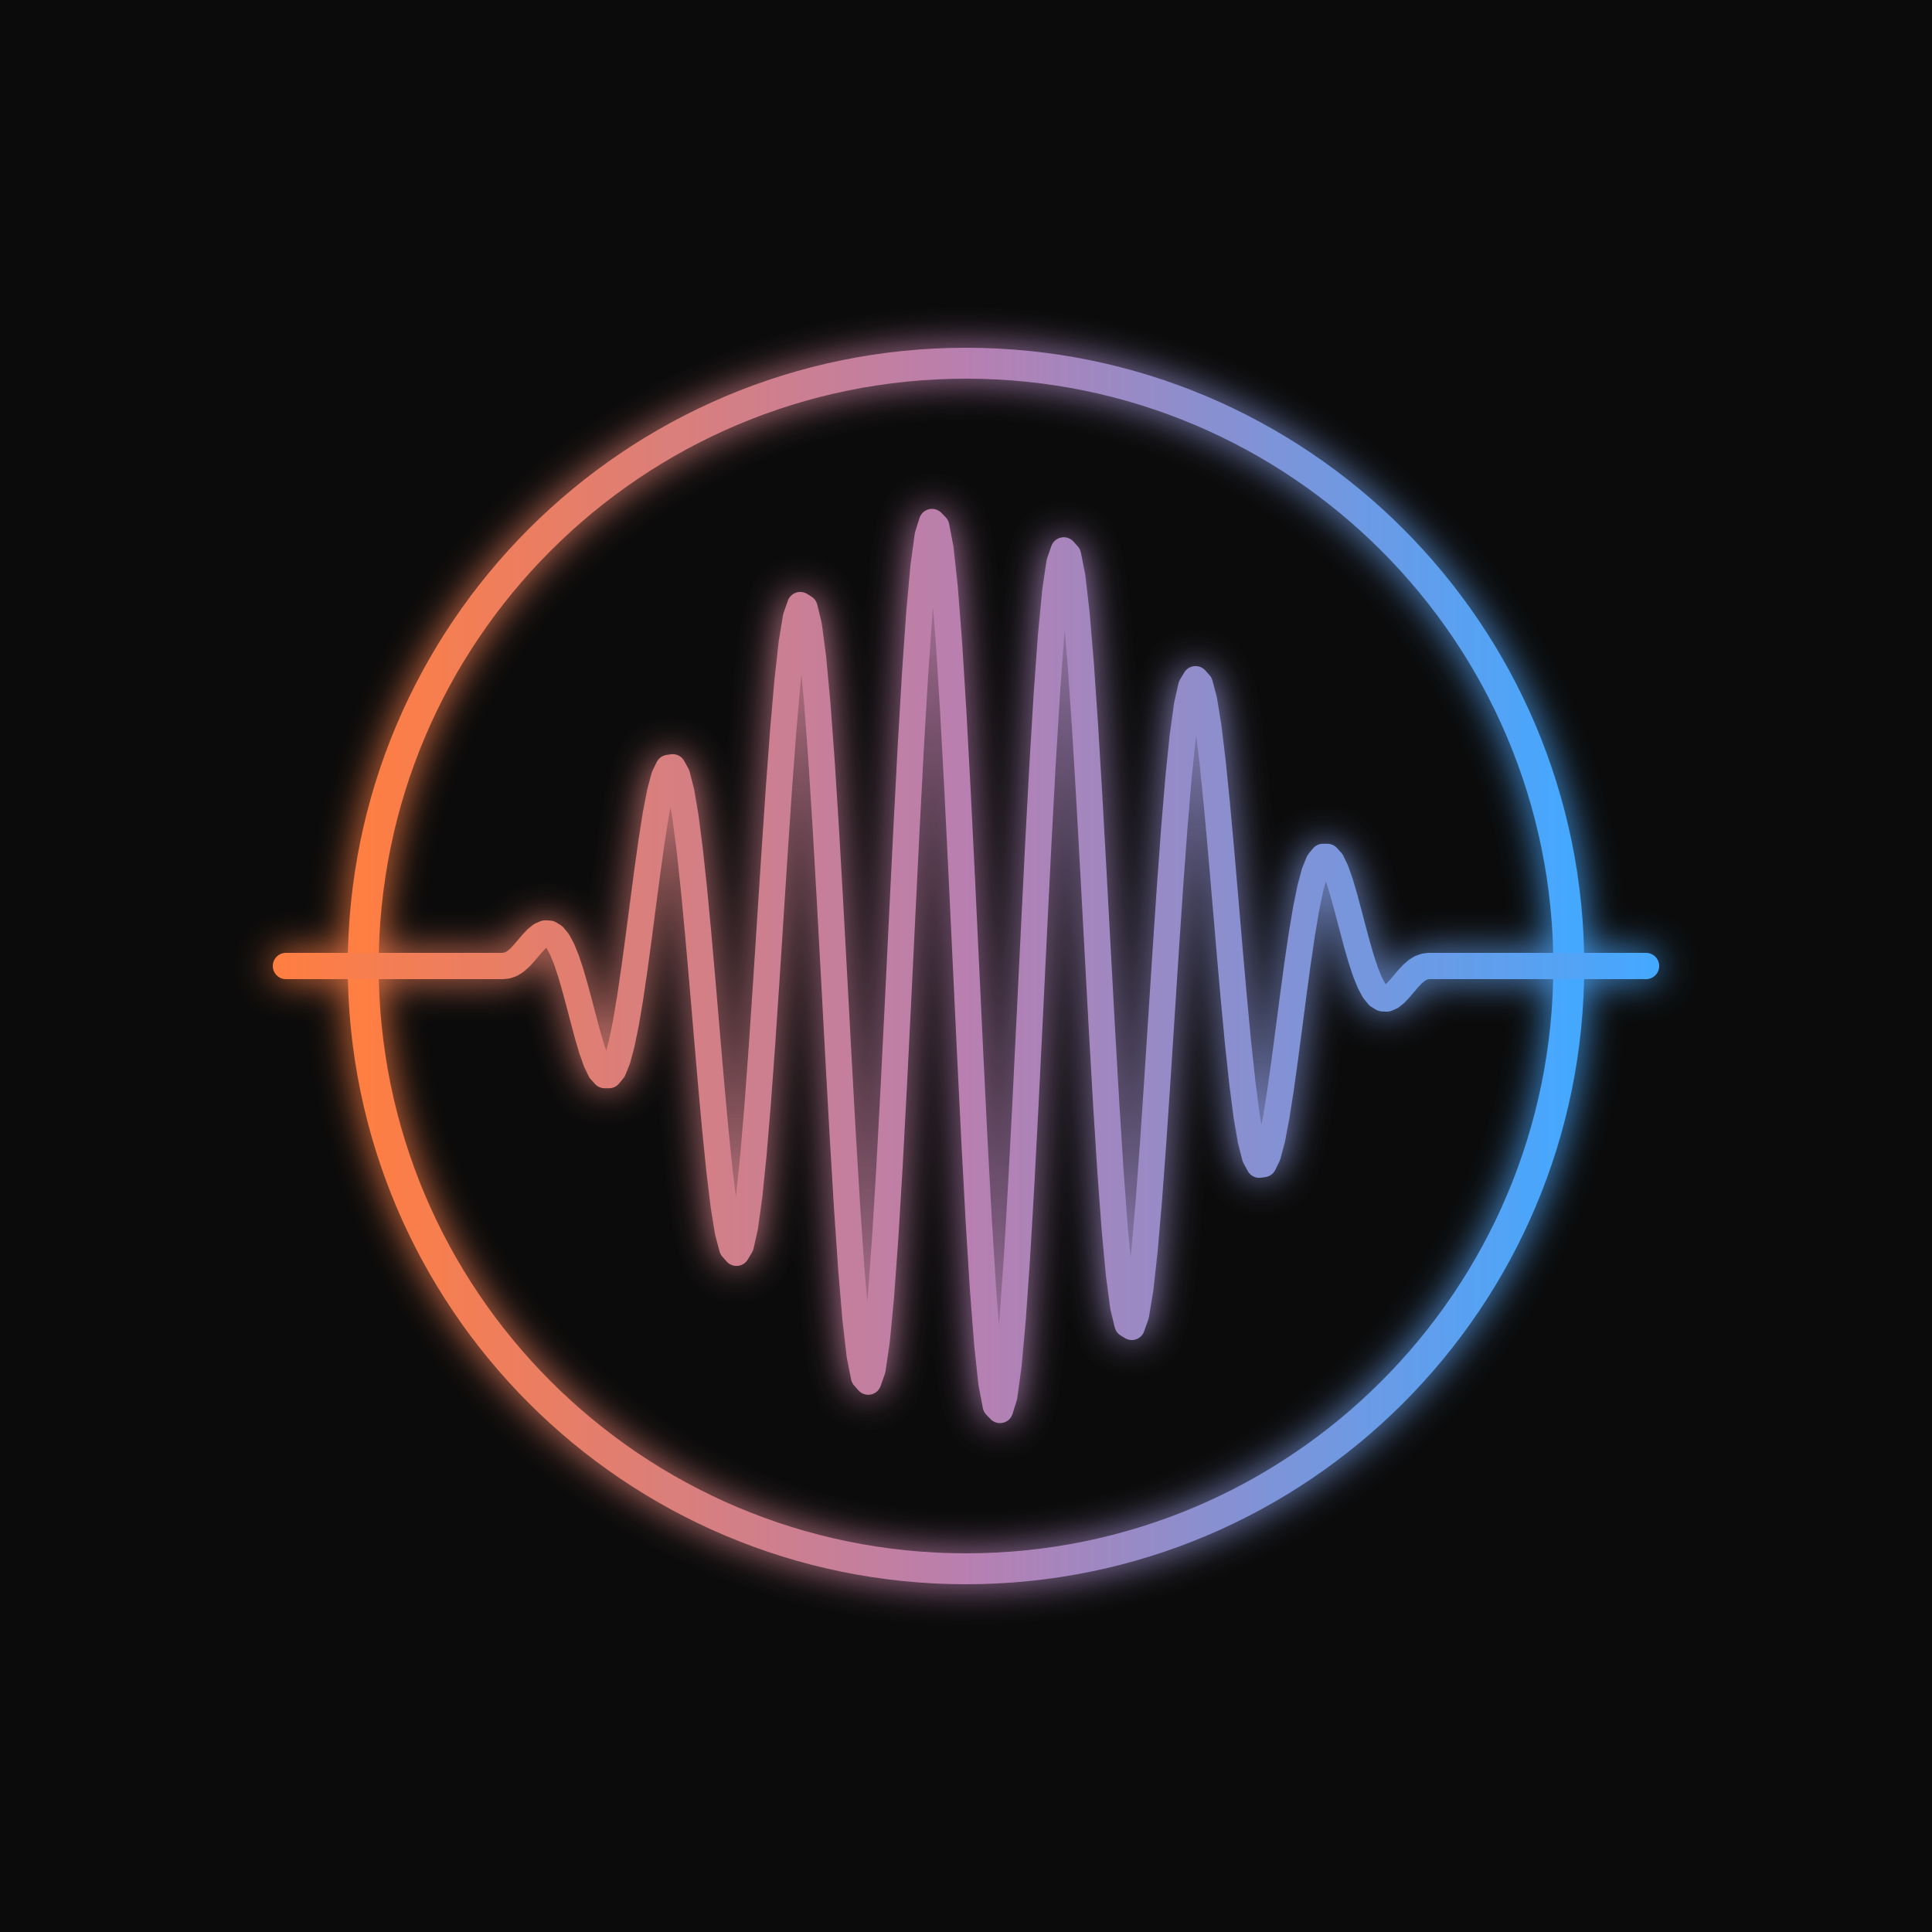
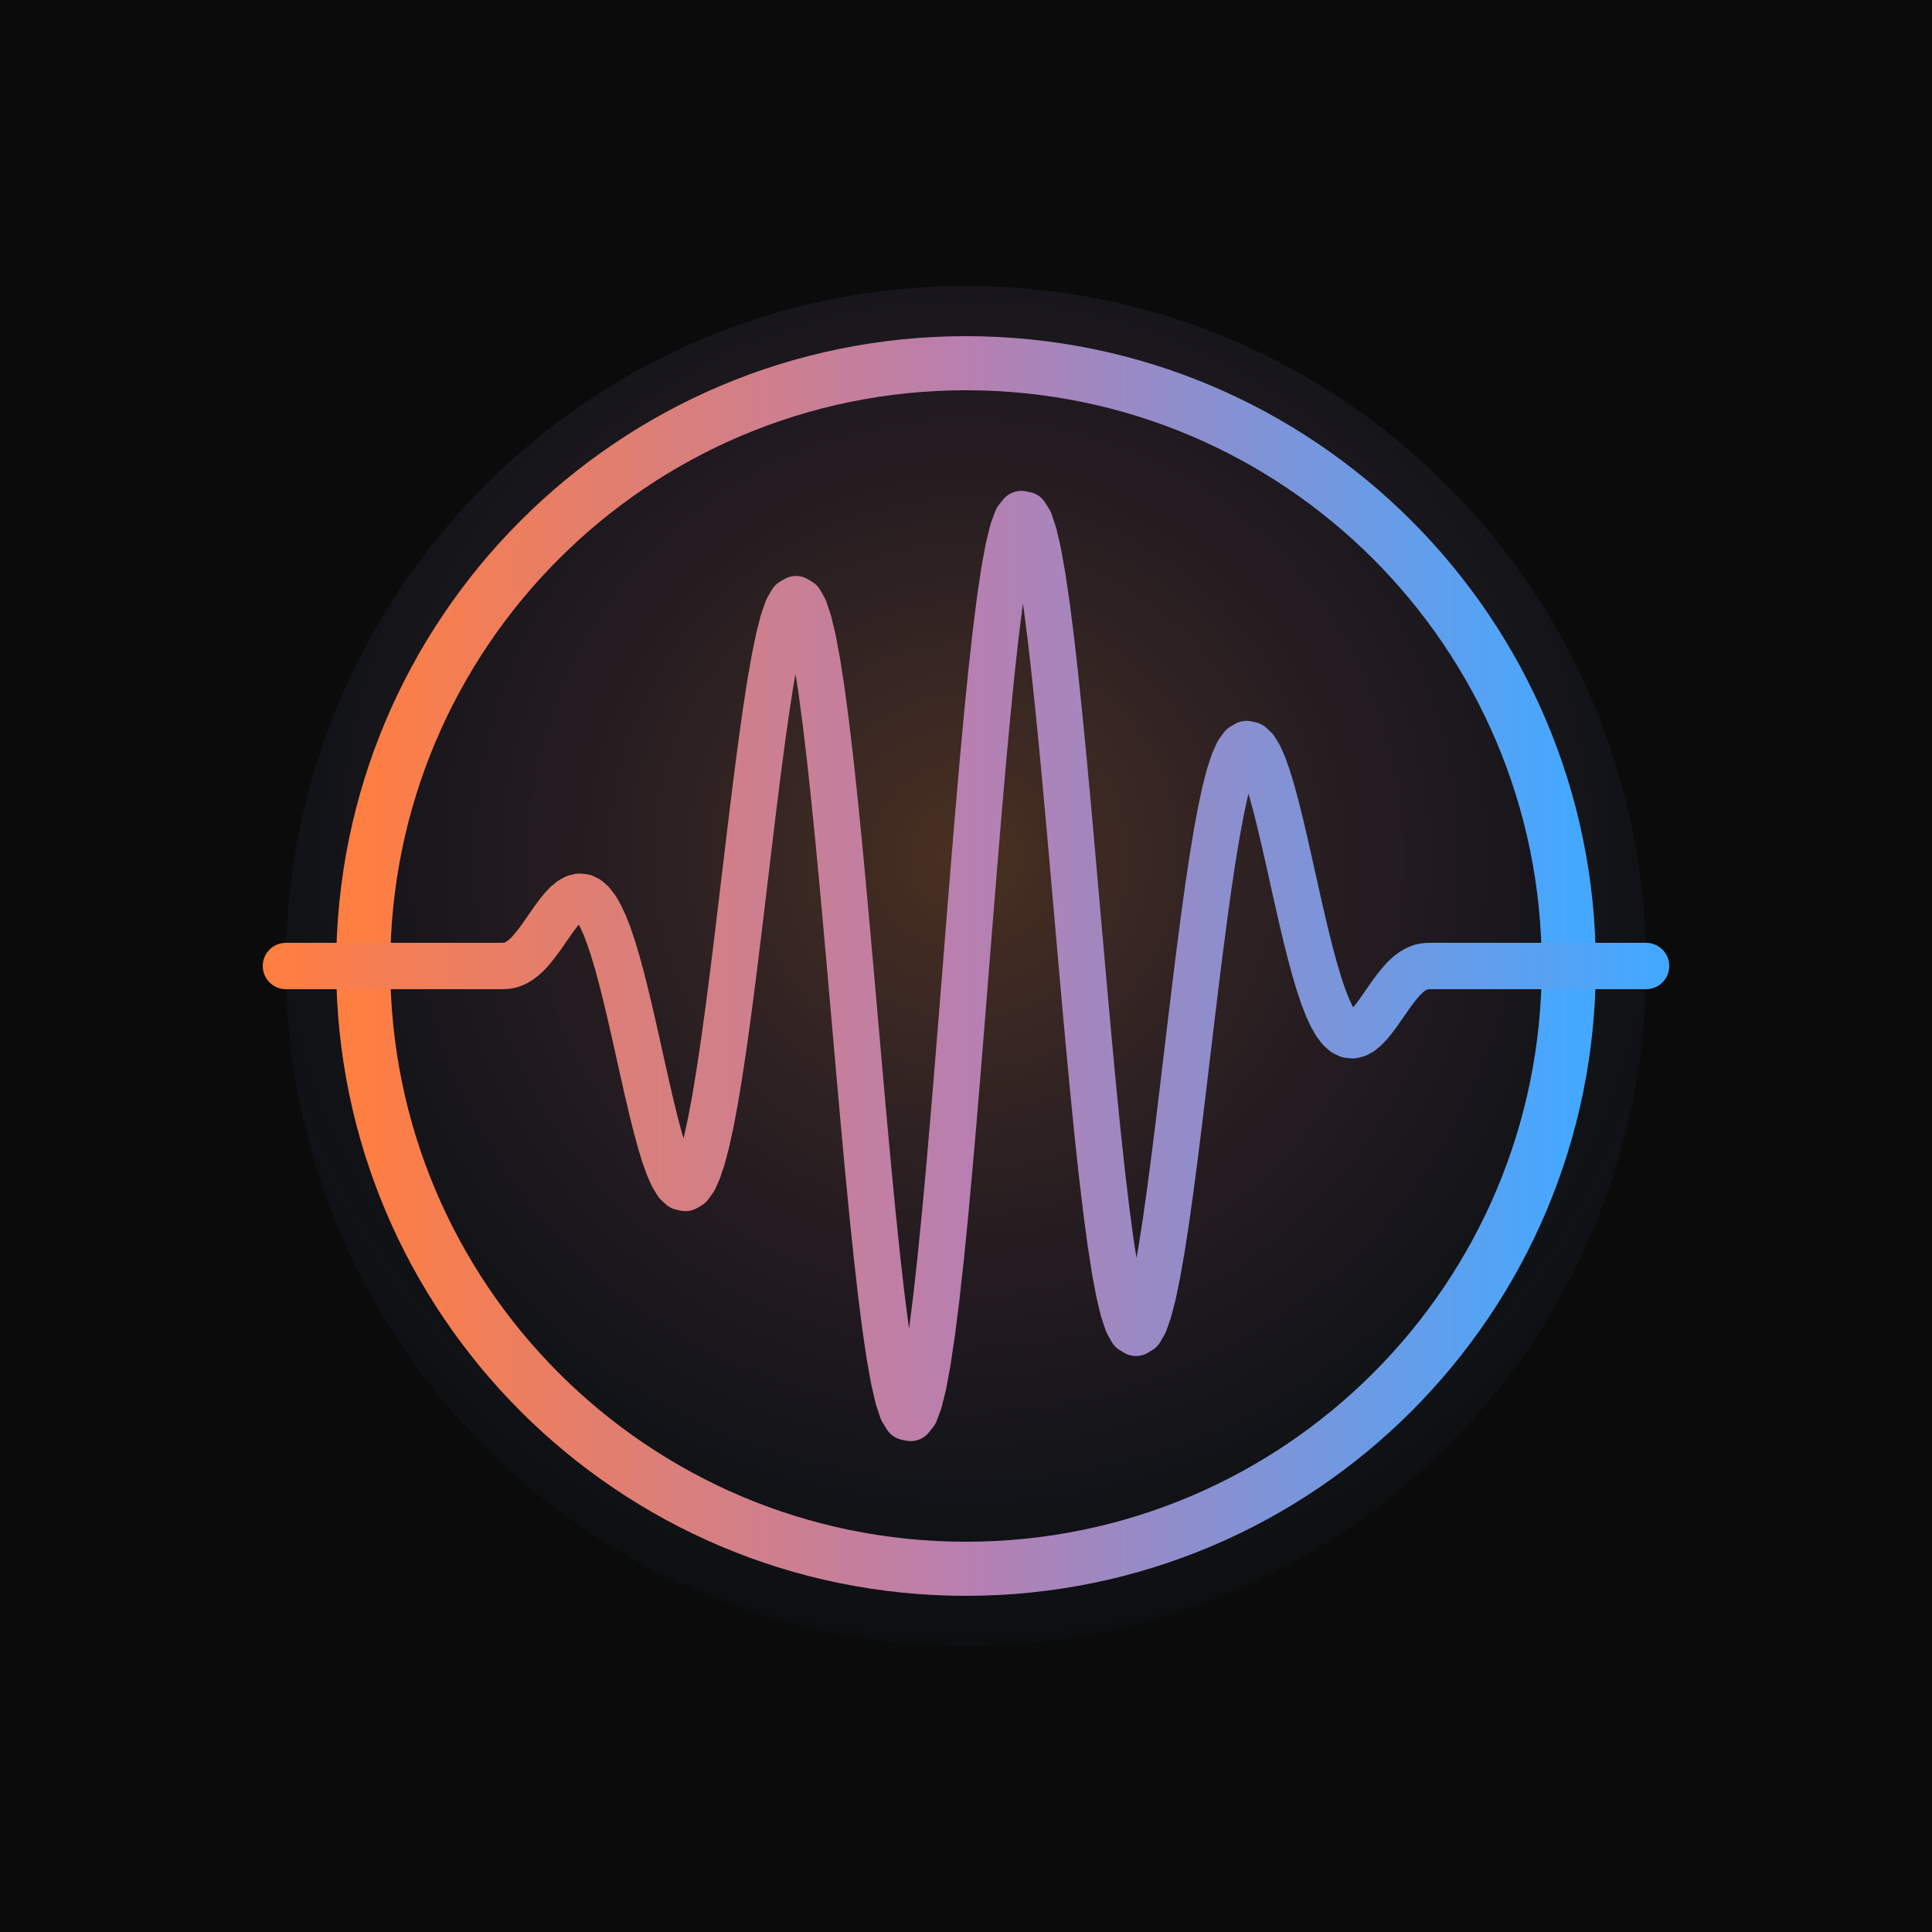
<svg xmlns="http://www.w3.org/2000/svg" width="512" height="512" viewBox="0 0 200 200">
  <rect width="200" height="200" fill="#0b0b0b" />
  <defs>
    <linearGradient id="lgp" x1="0" y1="0" x2="1" y2="0">
      <stop offset="0" stop-color="#ff7e42" />
      <stop offset="0.5" stop-color="#b87fb0" />
      <stop offset="1" stop-color="#45a8ff" />
    </linearGradient>
-     <filter id="glp" x="-30%" y="-30%" width="160%" height="160%">
-       <feGaussianBlur stdDeviation="2.5" result="b" />
-       <feMerge>
-         <feMergeNode in="b" />
-         <feMergeNode in="SourceGraphic" />
-       </feMerge>
-     </filter>
+     <radialGradient id="rgp" cx="0.5" cy="0.42" r="0.62">
+       <stop offset="0" stop-color="#ff9a5c" stop-opacity="0.26" />
+       <stop offset="0.55" stop-color="#b87fb0" stop-opacity="0.12" />
+       <stop offset="1" stop-color="#45a8ff" stop-opacity="0" />
+     </radialGradient>
  </defs>
  <g transform="translate(100,100) scale(0.8) translate(-100,-100)">
-     <g filter="url(#glp)" fill="none" stroke="url(#lgp)" stroke-linecap="round" stroke-linejoin="round">
-       <circle cx="100" cy="100" r="78" stroke-width="4" />
-       <path d="M12.00,100.00 L12.55,100.00 L13.10,100.00 L13.65,100.00 L14.20,100.00 L14.75,100.00 L15.30,100.00 L15.85,100.00 L16.40,100.00 L16.95,100.00 L17.50,100.00 L18.05,100.00 L18.60,100.00 L19.15,100.00 L19.70,100.00 L20.25,100.00 L20.80,100.00 L21.35,100.00 L21.90,100.00 L22.45,100.00 L23.00,100.00 L23.55,100.00 L24.10,100.00 L24.65,100.00 L25.20,100.00 L25.75,100.00 L26.30,100.00 L26.85,100.00 L27.40,100.00 L27.95,100.00 L28.50,100.00 L29.05,100.00 L29.60,100.00 L30.15,100.00 L30.70,100.00 L31.25,100.00 L31.80,100.00 L32.35,100.00 L32.90,100.00 L33.45,100.00 L34.00,100.00 L34.55,100.00 L35.10,100.00 L35.65,100.00 L36.20,100.00 L36.75,100.00 L37.30,100.00 L37.85,100.00 L38.40,100.00 L38.95,100.00 L39.50,100.00 L40.05,100.00 L40.60,99.94 L41.15,99.75 L41.70,99.41 L42.25,98.93 L42.80,98.34 L43.35,97.70 L43.90,97.05 L44.45,96.47 L45.00,96.03 L45.55,95.79 L46.10,95.82 L46.65,96.16 L47.20,96.83 L47.75,97.86 L48.30,99.22 L48.85,100.87 L49.40,102.77 L49.95,104.81 L50.50,106.91 L51.05,108.96 L51.60,110.82 L52.15,112.37 L52.70,113.51 L53.25,114.12 L53.80,114.12 L54.35,113.45 L54.90,112.09 L55.45,110.03 L56.00,107.33 L56.55,104.05 L57.10,100.31 L57.65,96.25 L58.20,92.04 L58.75,87.88 L59.30,83.95 L59.85,80.45 L60.40,77.58 L60.95,75.51 L61.50,74.37 L62.05,74.29 L62.60,75.31 L63.15,77.47 L63.70,80.71 L64.25,84.96 L64.80,90.08 L65.35,95.89 L65.90,102.15 L66.45,108.62 L67.00,115.02 L67.55,121.07 L68.10,126.49 L68.65,131.02 L69.20,134.41 L69.75,136.49 L70.30,137.11 L70.85,136.19 L71.40,133.72 L71.95,129.73 L72.50,124.37 L73.05,117.80 L73.60,110.28 L74.15,102.09 L74.70,93.56 L75.25,85.05 L75.80,76.91 L76.35,69.51 L76.90,63.18 L77.45,58.22 L78.00,54.87 L78.55,53.30 L79.10,53.64 L79.65,55.91 L80.20,60.06 L80.75,65.94 L81.30,73.36 L81.85,82.04 L82.40,91.62 L82.95,101.73 L83.50,111.95 L84.05,121.85 L84.60,131.02 L85.15,139.06 L85.70,145.62 L86.25,150.39 L86.80,153.16 L87.35,153.78 L87.90,152.20 L88.45,148.46 L89.00,142.68 L89.55,135.08 L90.10,125.97 L90.65,115.70 L91.20,104.69 L91.75,93.39 L92.30,82.27 L92.85,71.79 L93.40,62.38 L93.95,54.46 L94.50,48.35 L95.05,44.32 L95.60,42.55 L96.15,43.12 L96.70,46.01 L97.25,51.11 L97.80,58.23 L98.35,67.06 L98.90,77.26 L99.45,88.39 L100.00,100.00 L100.55,111.61 L101.10,122.74 L101.65,132.94 L102.20,141.77 L102.75,148.89 L103.30,153.99 L103.85,156.88 L104.40,157.45 L104.95,155.68 L105.50,151.65 L106.05,145.54 L106.60,137.62 L107.15,128.21 L107.70,117.73 L108.25,106.61 L108.80,95.31 L109.35,84.30 L109.90,74.03 L110.45,64.92 L111.00,57.32 L111.55,51.54 L112.10,47.80 L112.65,46.22 L113.20,46.84 L113.75,49.61 L114.30,54.38 L114.85,60.94 L115.40,68.98 L115.95,78.15 L116.50,88.05 L117.05,98.27 L117.60,108.38 L118.15,117.96 L118.70,126.64 L119.25,134.06 L119.80,139.94 L120.35,144.09 L120.90,146.36 L121.45,146.70 L122.00,145.13 L122.55,141.78 L123.10,136.82 L123.65,130.49 L124.20,123.09 L124.75,114.95 L125.30,106.44 L125.85,97.91 L126.40,89.72 L126.95,82.20 L127.50,75.63 L128.05,70.27 L128.60,66.28 L129.15,63.81 L129.70,62.89 L130.25,63.51 L130.80,65.59 L131.35,68.98 L131.90,73.51 L132.45,78.93 L133.00,84.98 L133.55,91.38 L134.10,97.85 L134.65,104.11 L135.20,109.92 L135.75,115.04 L136.30,119.29 L136.85,122.53 L137.40,124.69 L137.95,125.71 L138.50,125.63 L139.05,124.49 L139.60,122.42 L140.15,119.55 L140.70,116.05 L141.25,112.12 L141.80,107.96 L142.35,103.75 L142.90,99.69 L143.45,95.95 L144.00,92.67 L144.55,89.97 L145.10,87.91 L145.65,86.55 L146.20,85.88 L146.75,85.88 L147.30,86.49 L147.85,87.63 L148.40,89.18 L148.95,91.04 L149.50,93.09 L150.05,95.19 L150.60,97.23 L151.15,99.13 L151.70,100.78 L152.25,102.14 L152.80,103.17 L153.35,103.84 L153.90,104.18 L154.45,104.21 L155.00,103.97 L155.55,103.53 L156.10,102.95 L156.65,102.30 L157.20,101.66 L157.75,101.07 L158.30,100.59 L158.85,100.25 L159.40,100.06 L159.95,100.00 L160.50,100.00 L161.05,100.00 L161.60,100.00 L162.15,100.00 L162.70,100.00 L163.25,100.00 L163.80,100.00 L164.35,100.00 L164.90,100.00 L165.45,100.00 L166.00,100.00 L166.55,100.00 L167.10,100.00 L167.65,100.00 L168.20,100.00 L168.75,100.00 L169.30,100.00 L169.85,100.00 L170.40,100.00 L170.95,100.00 L171.50,100.00 L172.05,100.00 L172.60,100.00 L173.15,100.00 L173.70,100.00 L174.25,100.00 L174.80,100.00 L175.35,100.00 L175.90,100.00 L176.45,100.00 L177.00,100.00 L177.55,100.00 L178.10,100.00 L178.65,100.00 L179.20,100.00 L179.75,100.00 L180.30,100.00 L180.85,100.00 L181.40,100.00 L181.95,100.00 L182.50,100.00 L183.05,100.00 L183.60,100.00 L184.15,100.00 L184.70,100.00 L185.25,100.00 L185.80,100.00 L186.35,100.00 L186.90,100.00 L187.45,100.00 L188.00,100.00" stroke-width="3.4" />
+     <g fill="none" stroke="url(#lgp)" stroke-linecap="round" stroke-linejoin="round">
+       <circle cx="100" cy="100" r="88" fill="url(#rgp)" stroke="none" />
+       <circle cx="100" cy="100" r="78" stroke-width="7" />
+       <path d="M12.00,100.00 L12.55,100.00 L13.10,100.00 L13.65,100.00 L14.20,100.00 L14.75,100.00 L15.30,100.00 L15.85,100.00 L16.40,100.00 L16.95,100.00 L17.50,100.00 L18.05,100.00 L18.60,100.00 L19.15,100.00 L19.70,100.00 L20.25,100.00 L20.80,100.00 L21.35,100.00 L21.90,100.00 L22.45,100.00 L23.00,100.00 L23.55,100.00 L24.10,100.00 L24.65,100.00 L25.20,100.00 L25.75,100.00 L26.30,100.00 L26.85,100.00 L27.40,100.00 L27.95,100.00 L28.50,100.00 L29.05,100.00 L29.60,100.00 L30.15,100.00 L30.70,100.00 L31.25,100.00 L31.80,100.00 L32.35,100.00 L32.90,100.00 L33.45,100.00 L34.00,100.00 L34.55,100.00 L35.10,100.00 L35.65,100.00 L36.20,100.00 L36.75,100.00 L37.30,100.00 L37.85,100.00 L38.40,100.00 L38.95,100.00 L39.50,100.00 L40.05,100.00 L40.60,99.97 L41.15,99.85 L41.70,99.63 L42.25,99.31 L42.80,98.89 L43.35,98.37 L43.90,97.75 L44.45,97.06 L45.00,96.32 L45.55,95.53 L46.10,94.74 L46.65,93.95 L47.20,93.21 L47.75,92.53 L48.30,91.95 L48.85,91.49 L49.40,91.18 L49.95,91.04 L50.50,91.09 L51.05,91.35 L51.60,91.84 L52.15,92.56 L52.70,93.52 L53.25,94.71 L53.80,96.14 L54.35,97.79 L54.90,99.64 L55.45,101.68 L56.00,103.87 L56.55,106.19 L57.10,108.60 L57.65,111.06 L58.20,113.53 L58.75,115.96 L59.30,118.31 L59.85,120.53 L60.40,122.57 L60.95,124.39 L61.50,125.94 L62.05,127.18 L62.60,128.08 L63.15,128.60 L63.70,128.72 L64.25,128.40 L64.80,127.64 L65.35,126.43 L65.90,124.77 L66.45,122.66 L67.00,120.12 L67.55,117.17 L68.10,113.84 L68.65,110.17 L69.20,106.20 L69.75,101.98 L70.30,97.57 L70.85,93.03 L71.40,88.43 L71.95,83.83 L72.50,79.29 L73.05,74.91 L73.60,70.73 L74.15,66.84 L74.70,63.30 L75.25,60.18 L75.80,57.52 L76.35,55.38 L76.90,53.82 L77.45,52.86 L78.00,52.53 L78.55,52.86 L79.10,53.85 L79.65,55.50 L80.20,57.82 L80.75,60.76 L81.30,64.31 L81.85,68.43 L82.40,73.06 L82.95,78.16 L83.50,83.64 L84.05,89.45 L84.60,95.50 L85.15,101.70 L85.70,107.98 L86.25,114.25 L86.80,120.41 L87.35,126.37 L87.90,132.04 L88.45,137.35 L89.00,142.22 L89.55,146.56 L90.10,150.31 L90.65,153.41 L91.20,155.81 L91.75,157.48 L92.30,158.37 L92.85,158.48 L93.40,157.80 L93.95,156.32 L94.50,154.08 L95.05,151.08 L95.60,147.38 L96.15,143.02 L96.70,138.06 L97.25,132.57 L97.80,126.62 L98.35,120.30 L98.90,113.69 L99.45,106.90 L100.00,100.00 L100.55,93.10 L101.10,86.31 L101.65,79.70 L102.20,73.38 L102.75,67.43 L103.30,61.94 L103.85,56.98 L104.40,52.62 L104.95,48.92 L105.50,45.92 L106.05,43.68 L106.60,42.20 L107.15,41.52 L107.70,41.63 L108.25,42.52 L108.80,44.19 L109.35,46.59 L109.90,49.69 L110.45,53.44 L111.00,57.78 L111.55,62.65 L112.10,67.96 L112.65,73.63 L113.20,79.59 L113.75,85.75 L114.30,92.02 L114.85,98.30 L115.40,104.50 L115.95,110.55 L116.50,116.36 L117.05,121.84 L117.60,126.94 L118.15,131.57 L118.70,135.69 L119.25,139.24 L119.80,142.18 L120.35,144.50 L120.90,146.15 L121.45,147.14 L122.00,147.47 L122.55,147.14 L123.10,146.18 L123.65,144.62 L124.20,142.48 L124.75,139.82 L125.30,136.70 L125.85,133.16 L126.40,129.27 L126.95,125.09 L127.50,120.71 L128.05,116.17 L128.60,111.57 L129.15,106.97 L129.70,102.43 L130.25,98.02 L130.80,93.80 L131.35,89.83 L131.90,86.16 L132.45,82.83 L133.00,79.88 L133.55,77.34 L134.10,75.23 L134.65,73.57 L135.20,72.36 L135.75,71.60 L136.30,71.28 L136.85,71.40 L137.40,71.92 L137.95,72.82 L138.50,74.06 L139.05,75.61 L139.60,77.43 L140.15,79.47 L140.70,81.69 L141.25,84.04 L141.80,86.47 L142.35,88.94 L142.90,91.40 L143.45,93.81 L144.00,96.13 L144.55,98.32 L145.10,100.36 L145.65,102.21 L146.20,103.86 L146.75,105.29 L147.30,106.48 L147.85,107.44 L148.40,108.16 L148.95,108.65 L149.50,108.91 L150.05,108.96 L150.60,108.82 L151.15,108.51 L151.70,108.05 L152.25,107.47 L152.80,106.79 L153.35,106.05 L153.90,105.26 L154.45,104.47 L155.00,103.68 L155.55,102.94 L156.10,102.25 L156.65,101.63 L157.20,101.11 L157.75,100.69 L158.30,100.37 L158.85,100.15 L159.40,100.03 L159.95,100.00 L160.50,100.00 L161.05,100.00 L161.60,100.00 L162.15,100.00 L162.70,100.00 L163.25,100.00 L163.80,100.00 L164.35,100.00 L164.90,100.00 L165.45,100.00 L166.00,100.00 L166.55,100.00 L167.10,100.00 L167.65,100.00 L168.20,100.00 L168.75,100.00 L169.30,100.00 L169.85,100.00 L170.40,100.00 L170.95,100.00 L171.50,100.00 L172.05,100.00 L172.60,100.00 L173.15,100.00 L173.70,100.00 L174.25,100.00 L174.80,100.00 L175.35,100.00 L175.90,100.00 L176.45,100.00 L177.00,100.00 L177.55,100.00 L178.10,100.00 L178.65,100.00 L179.20,100.00 L179.75,100.00 L180.30,100.00 L180.85,100.00 L181.40,100.00 L181.95,100.00 L182.50,100.00 L183.05,100.00 L183.60,100.00 L184.15,100.00 L184.70,100.00 L185.25,100.00 L185.80,100.00 L186.35,100.00 L186.90,100.00 L187.45,100.00 L188.00,100.00" stroke-width="6" />
    </g>
  </g>
</svg>
